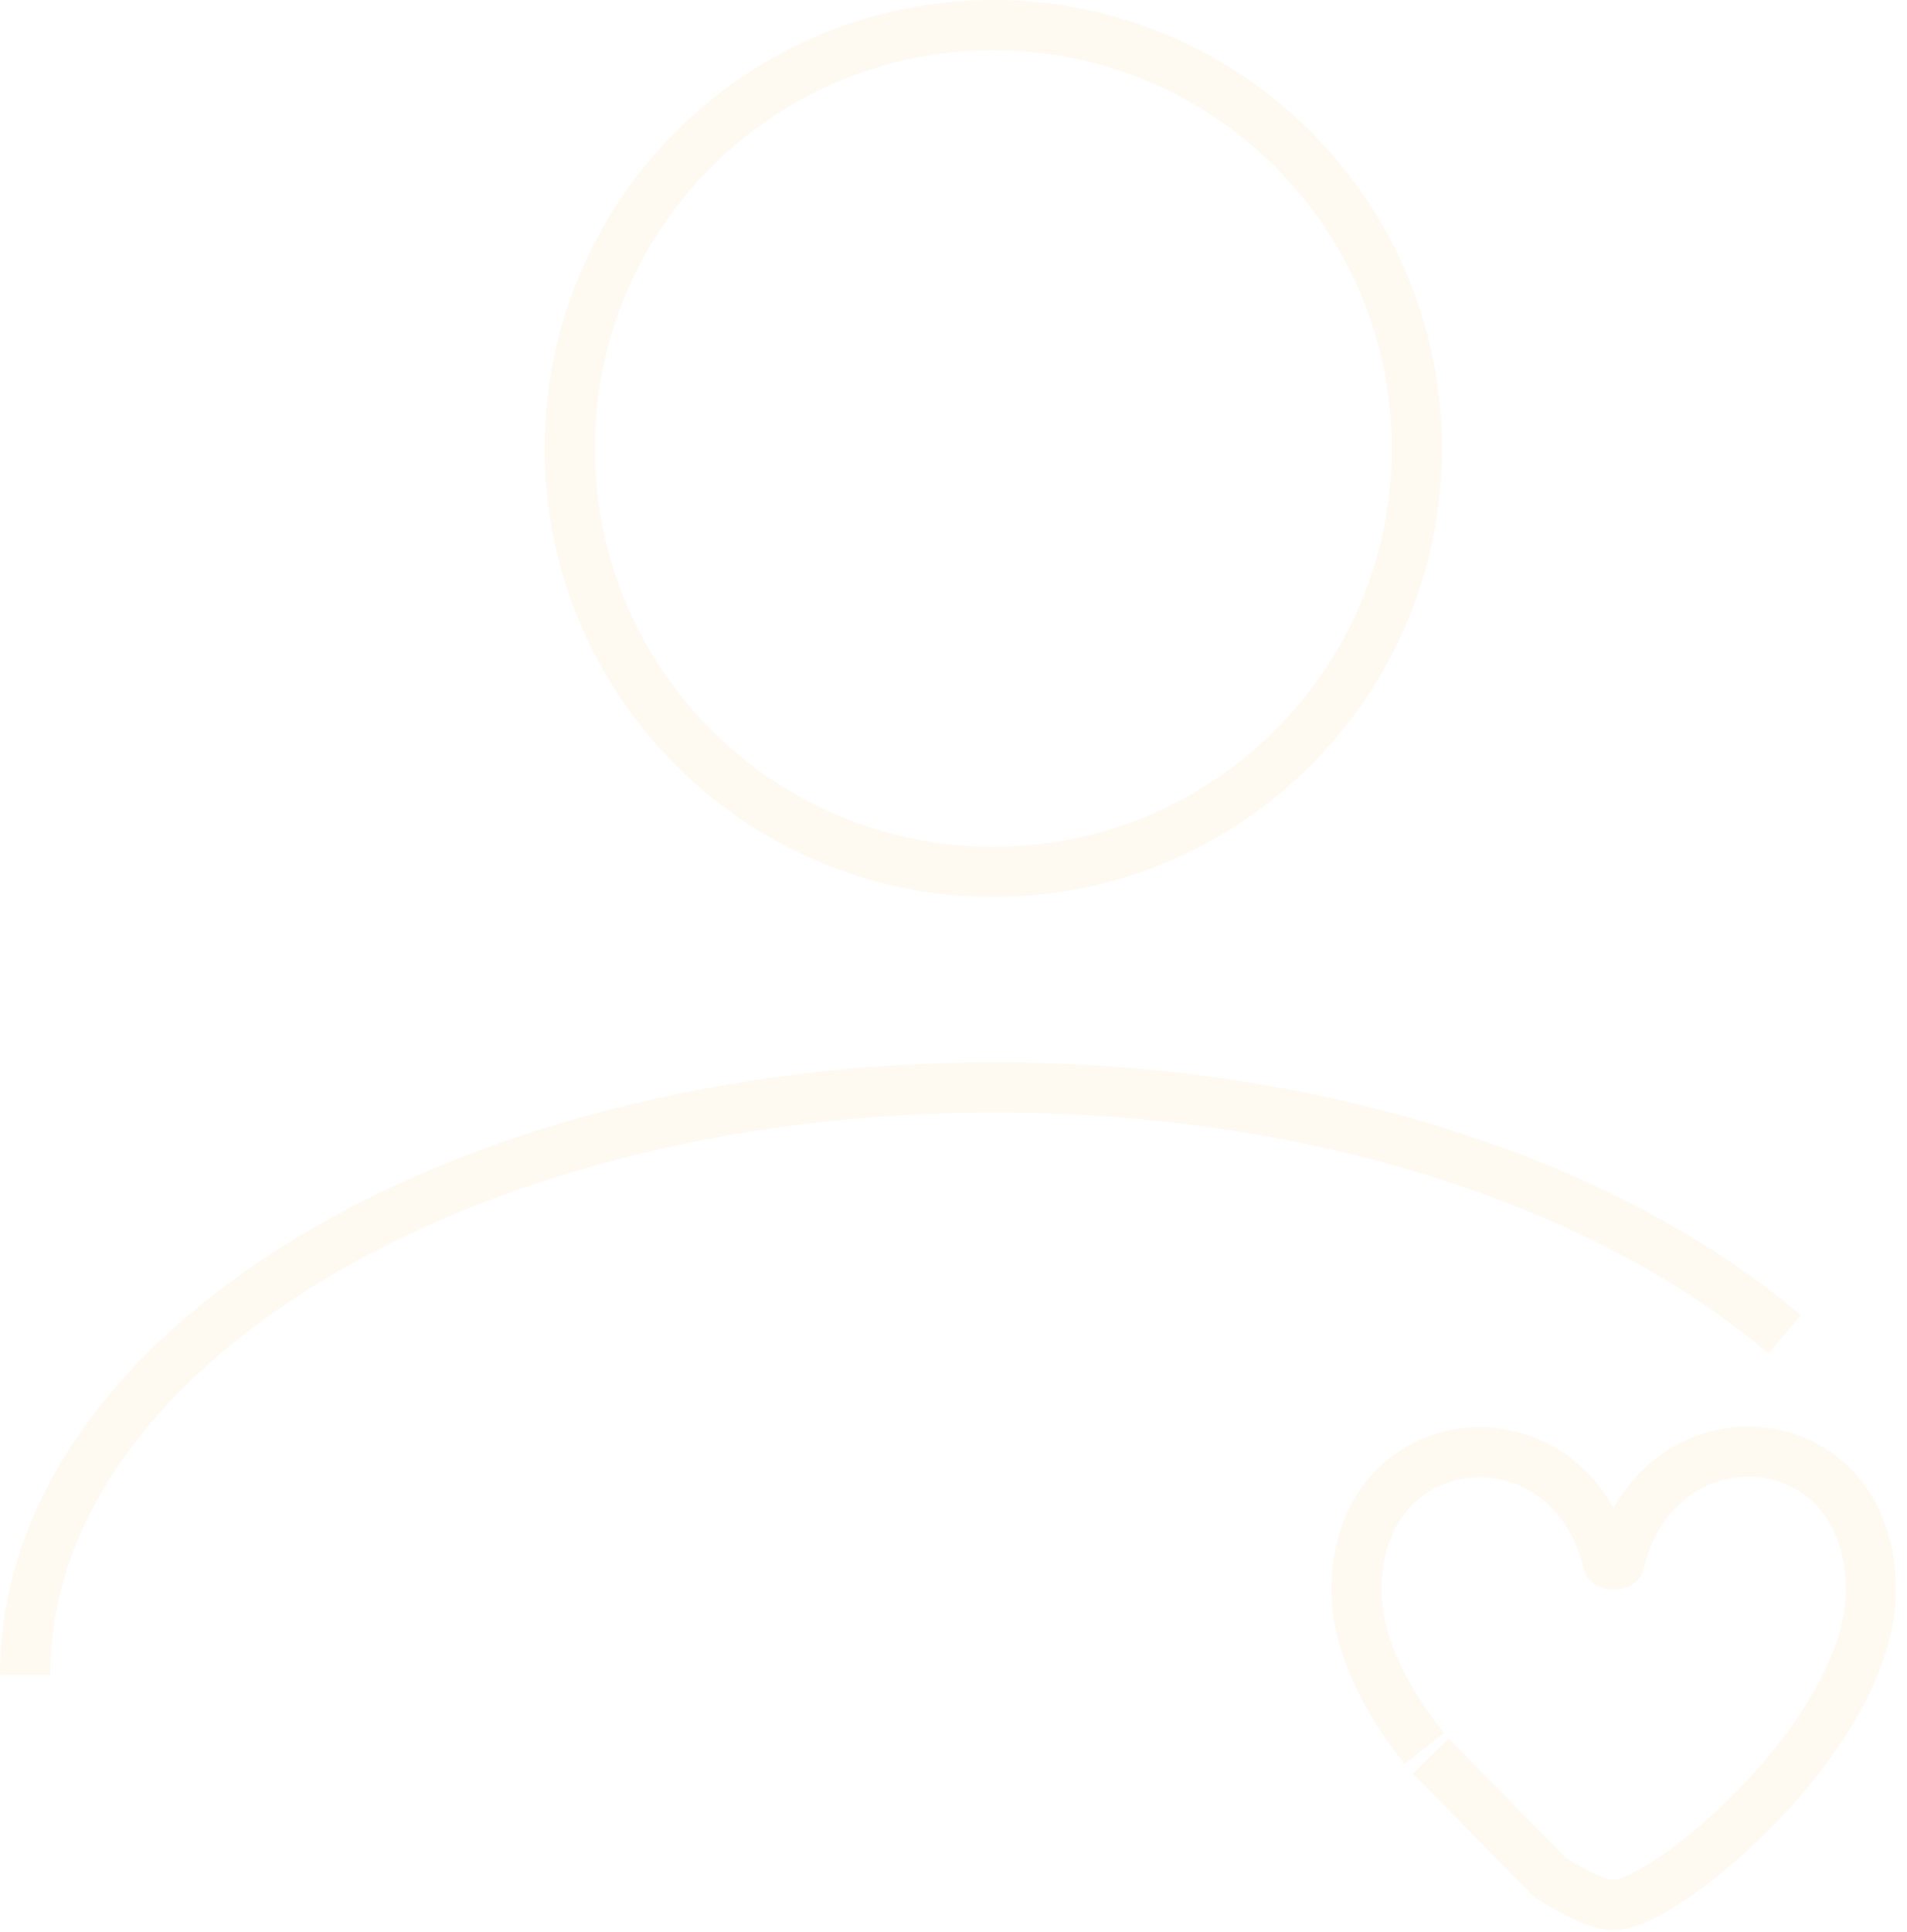
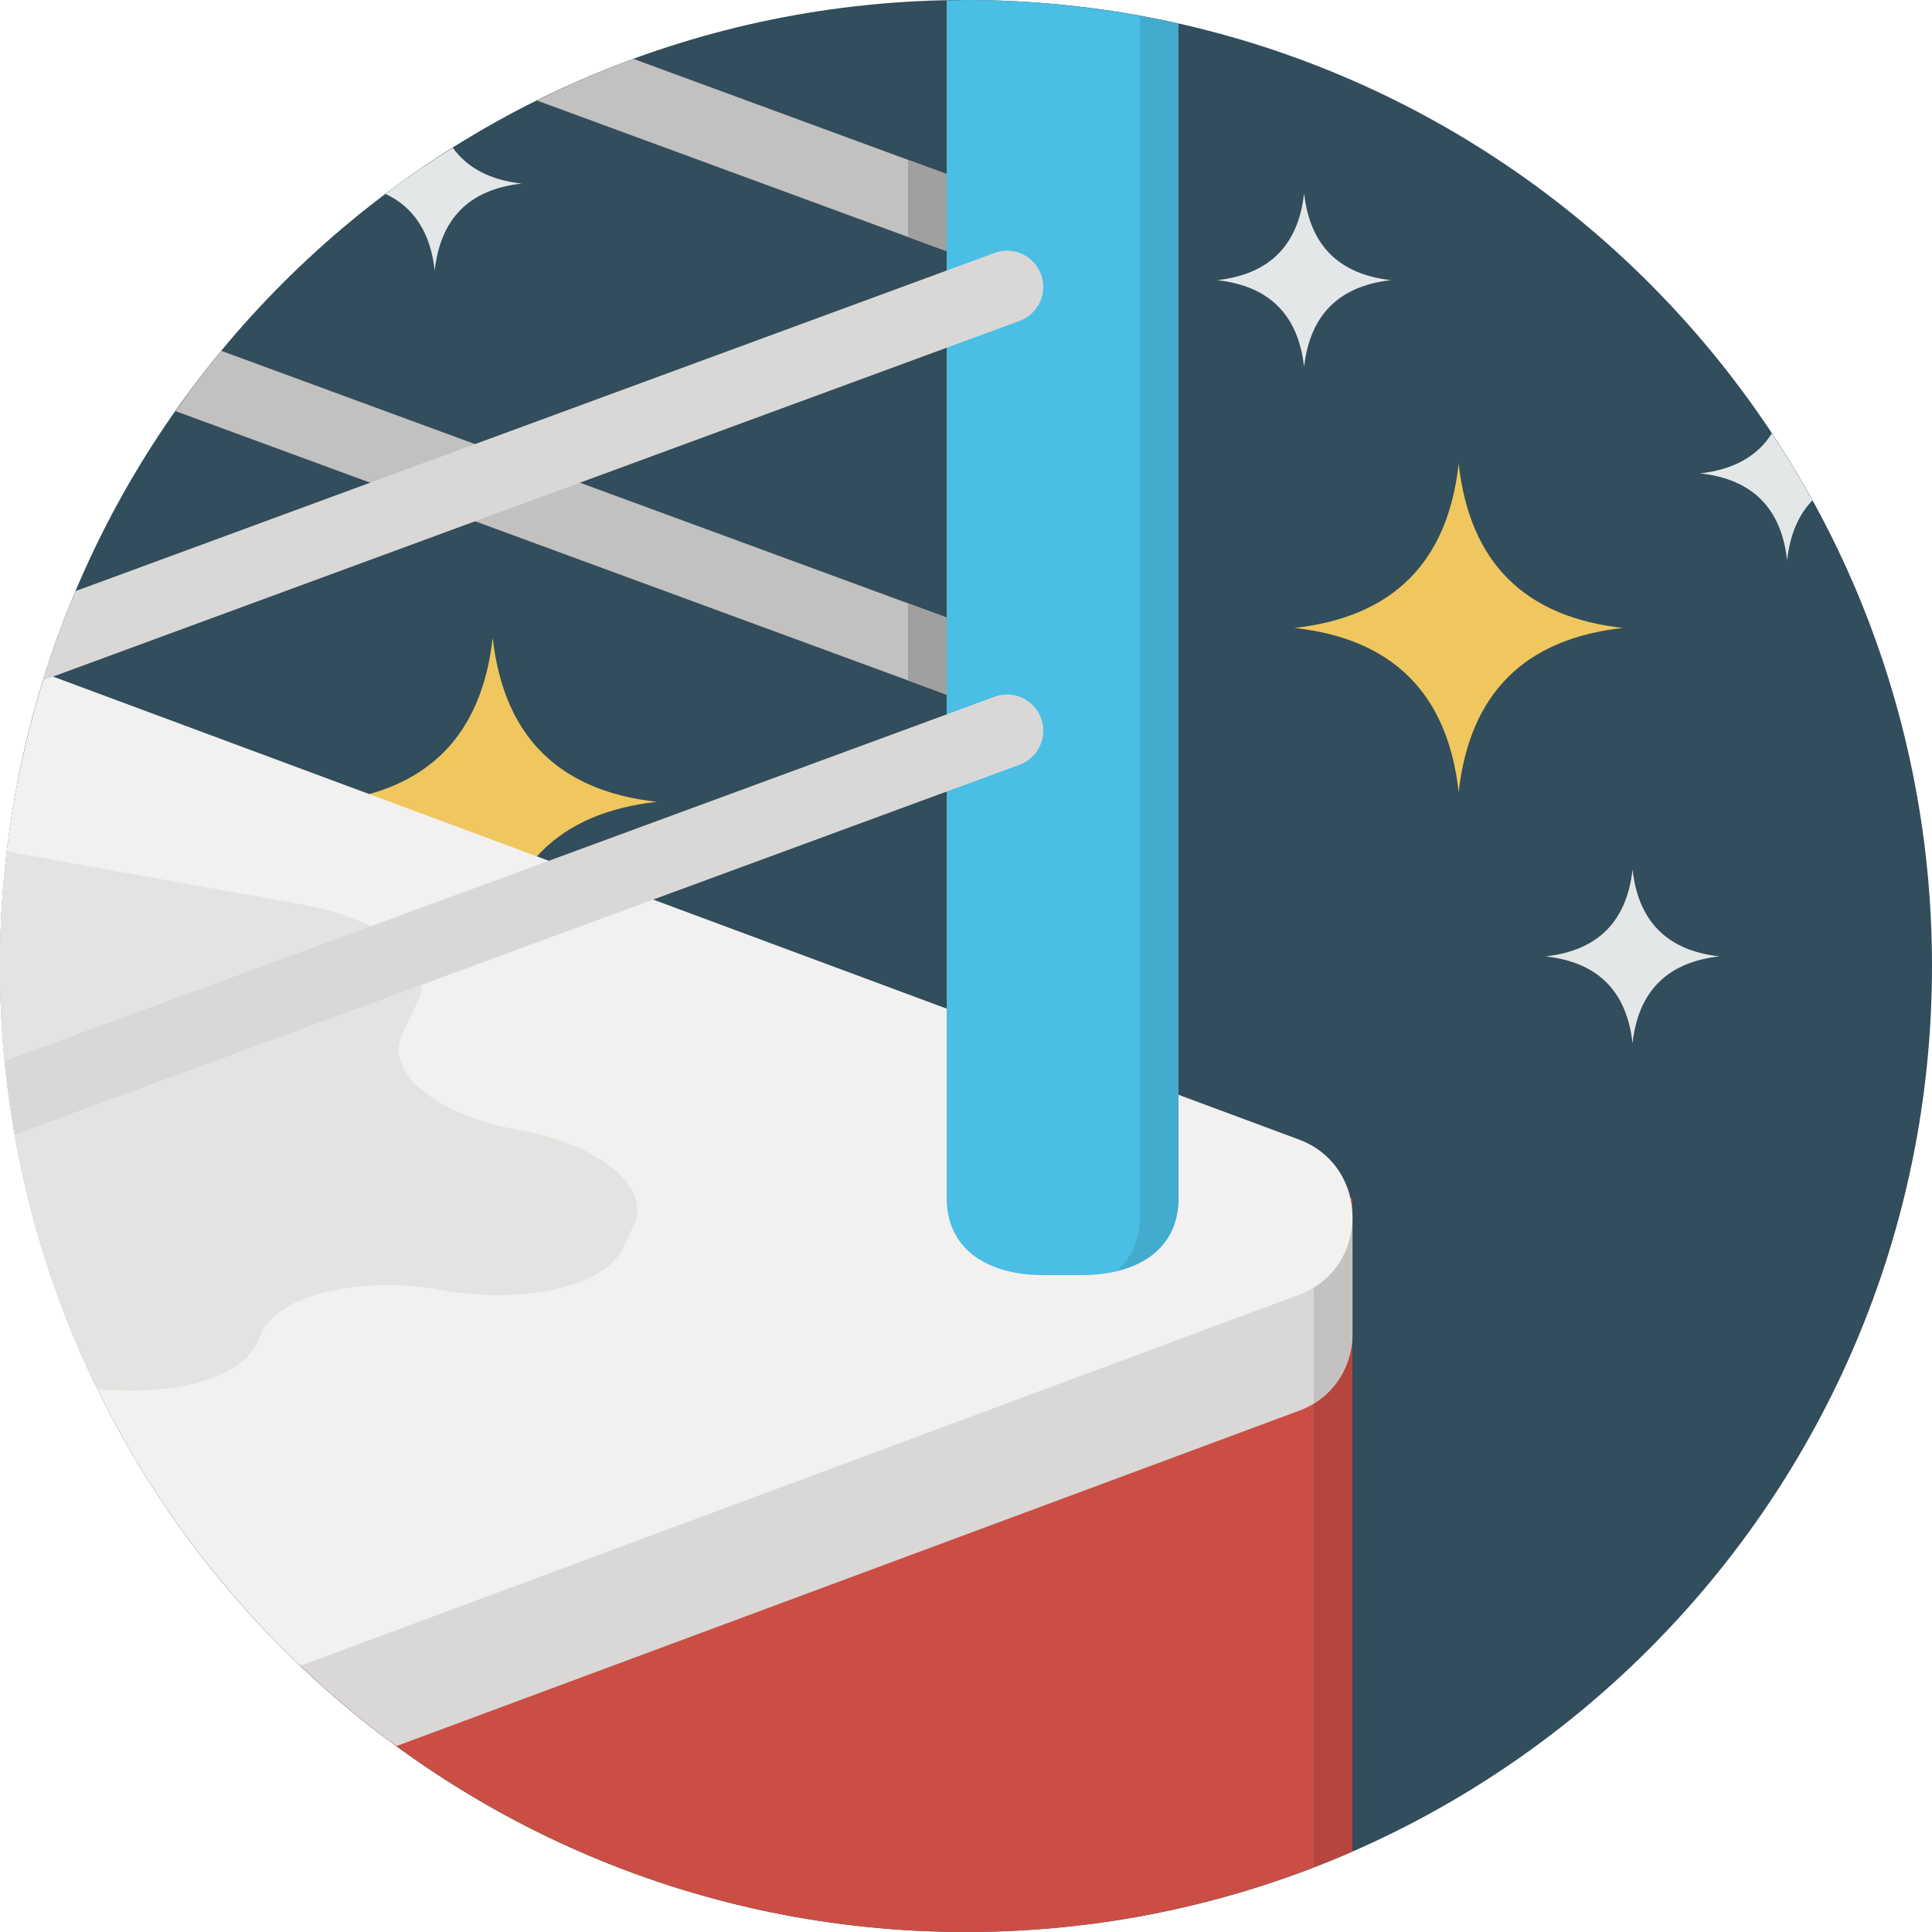
- <svg xmlns="http://www.w3.org/2000/svg" width="76px" height="77px" viewBox="0 0 76 77" version="1.1">
+ <svg xmlns="http://www.w3.org/2000/svg" width="100px" height="100px" viewBox="0 0 100 100" version="1.1">
  <defs />
  <g id="Page-1" stroke="none" stroke-width="1" fill="none" fill-rule="evenodd">
-     <g id="V17---Dhanur" transform="translate(-128, -3894)" stroke="#FFFAF1" stroke-width="2">
-       <g id="Concierge-Form" transform="translate(0, 3526)">
-         <g id="Highlights" transform="translate(129, 90)">
-           <g id="On-Your-Side" transform="translate(0, 272)">
-             <g id="Love-Icon" transform="translate(0, 7)">
-               <ellipse id="Oval" cx="38.594" cy="16.874" rx="16.884" ry="16.874" />
-               <path d="M0,65.753 C0,52.822 17.303,42.339 38.646,42.339 C51.64,42.339 63.135,46.224 70.14,52.181" id="Shape" />
-               <path d="M55.775,68.686 C55.466,68.297 55.171,67.897 54.899,67.488 C53.808,65.851 53.069,64.082 53.069,62.371 C53.069,55.581 61.586,54.941 63.094,61.279 C63.119,61.375 63.521,61.385 63.549,61.279 C65.056,54.948 73.574,55.499 73.574,62.371 C73.574,68.049 65.43,74.926 63.322,74.926 C62.784,74.926 61.852,74.515 60.762,73.806 L56.031,68.989" id="Shape" />
+     <g id="Homepage" transform="translate(-253, -2556)">
+       <g id="why-customers-love-us" transform="translate(20, 2150)">
+         <g id="on-your-side" transform="translate(233, 406)">
+           <g id="05-on-your-side">
+             <path d="M50,0 C77.614,0 100,22.386 100,50 C100,77.614 77.614,100 50,100 C22.386,100 0,77.614 0,50 C0,22.386 22.386,0 50,0 L50,0 Z" id="Shape" fill="#324D5B" />
+             <g id="Group" transform="translate(9, 3)" fill="#C2C1BF">
+               <path d="M18.791,2.203 L51,14.046 L51,10.054 L23.779,0.045 C22.069,0.673 20.408,1.4 18.791,2.203 L18.791,2.203 Z M51,37 L51,33.008 L2.451,15.157 C1.619,16.163 0.836,17.209 0.084,18.279 L51,37 L51,37 Z" id="Shape" />
+             </g>
+             <path d="M75.501,24.002 C74.935,29.1 72.102,31.935 67,32.502 C72.102,33.068 74.935,35.902 75.501,41.002 C76.068,35.902 78.901,33.068 84.002,32.502 C78.901,31.936 76.068,29.1 75.501,24.002 L75.501,24.002 Z M25.502,33.002 C24.935,38.1 22.101,40.935 17.001,41.502 C22.102,42.068 24.935,44.902 25.502,50.001 C26.068,44.902 28.901,42.068 34.002,41.502 C28.901,40.936 26.068,38.1 25.502,33.002 L25.502,33.002 Z" id="Shape" fill="#EFC75E" />
+             <path d="M70,62 L14,62 L14,84.68 C23.095,94.118 35.857,100 50,100 C57.113,100 63.874,98.505 70,95.828 L70,62 L70,62 Z" id="Shape" fill="#CB4E44" />
+             <path d="M68,96.647 C68.674,96.386 69.341,96.115 70,95.828 L70,62 L68,62 L68,96.647 L68,96.647 Z" id="Shape" fill="#B6463D" />
+             <path d="M0.942,40.335 C0.33,43.463 0,46.692 0,50 C0,66.588 8.083,81.28 20.52,90.376 L67.233,73.022 C69.143,72.312 70.063,70.568 70.006,68.853 L70.006,63.005 L65.006,63.005 L0.942,40.335 L0.942,40.335 Z" id="Shape" fill="#D9D8D7" />
+             <path d="M68,72.643 C69.336,71.828 69.999,70.421 70,69.007 L70,63.006 L68,63.006 L68,72.643 L68,72.643 Z" id="Shape" fill="#C3C2C1" />
+             <path d="M67.223,58.978 L2.337,34.869 C0.822,39.643 0,44.725 0,50 C0,64.259 5.978,77.112 15.553,86.221 L67.223,67.023 C70.935,65.644 70.935,60.356 67.223,58.978 L67.223,58.978 Z" id="Shape" fill="#F2F1EF" />
+             <path d="M26.812,58.478 C22.577,57.715 19.893,55.506 20.818,53.541 L21.655,51.762 C22.58,49.797 19.896,47.586 15.66,46.824 L0.362,44.073 C0.135,45.993 0.005,47.942 0.002,49.923 L0.002,50.077 C0.014,57.897 1.824,65.295 5.036,71.883 C8.874,72.309 12.438,71.345 13.283,69.55 L13.562,68.957 C14.487,66.992 18.67,66.017 22.906,66.778 C27.142,67.54 31.324,66.564 32.25,64.599 L32.808,63.413 C33.732,61.449 31.049,59.238 26.812,58.478 L26.812,58.478 Z" id="Shape" fill="#E4E3E1" />
+             <g id="Group" transform="translate(47, 8)" fill="#A1A09F">
+               <path d="M0,0.274 L0,4.266 L2,5.001 L2,1.01 L0,0.274 Z M0,23.228 L0,27.22 L2,27.956 L2,23.963 L0,23.228 Z" id="Shape" />
+             </g>
+             <g id="Group" transform="translate(19, 7)" fill="#E4E7E7">
+               <path d="M70.001,42.502 C67.301,42.201 65.801,40.7 65.5,38.001 C65.201,40.7 63.701,42.201 61,42.502 C63.701,42.801 65.201,44.302 65.5,47.001 C65.801,44.302 67.301,42.801 70.001,42.502 L70.001,42.502 Z M48.5,12.001 C48.801,9.301 50.301,7.801 53.001,7.501 C50.301,7.2 48.801,5.699 48.5,3.001 C48.201,5.699 46.701,7.2 44,7.501 C46.701,7.801 48.201,9.302 48.5,12.001 L48.5,12.001 Z M3.5,7.002 C3.8,4.302 5.3,2.801 8,2.502 C6.375,2.321 5.192,1.697 4.437,0.647 C3.243,1.397 2.078,2.189 0.955,3.036 C2.429,3.732 3.284,5.048 3.5,7.002 L3.5,7.002 Z M73.5,22.002 C73.647,20.678 74.087,19.647 74.812,18.899 C74.158,17.713 73.456,16.558 72.71,15.433 C71.966,16.614 70.733,17.308 69,17.501 C71.701,17.801 73.201,19.302 73.5,22.002 L73.5,22.002 Z" id="Shape" />
+             </g>
+             <path d="M50,8.8817842e-16 L49,0.025 L49,62 C49,64.762 51.238,66 54,66 L56,66 C58.762,66 61,64.762 61,62 L61,1.229 C57.459,0.434 53.781,0 50,0 L50,8.8817842e-16 Z" id="Shape" fill="#4ABEE5" />
+             <path d="M59,0.824 L59,63 C59,64.229 58.54,65.14 57.805,65.79 C59.672,65.338 61,64.123 61,62 L61,1.229 C60.338,1.08 59.672,0.946 59,0.824 L59,0.824 Z" id="Shape" fill="#42ABCE" />
+             <g id="Group" transform="translate(0, 12)" fill="#D9D8D7">
+               <path d="M51.475,24.065 L0.243,42.918 C0.368,44.201 0.553,45.467 0.773,46.72 L52.771,27.583 C53.51,27.312 54,26.609 54,25.824 C54,24.52 52.7,23.614 51.475,24.065 L51.475,24.065 Z M51.475,1.092 L3.906,18.597 C3.273,20.099 2.712,21.638 2.226,23.211 L52.772,4.61 C53.51,4.338 54,3.636 54,2.851 C54,1.546 52.7,0.641 51.475,1.092 L51.475,1.092 Z" id="Shape" />
            </g>
          </g>
        </g>
      </g>
    </g>
  </g>
</svg>
